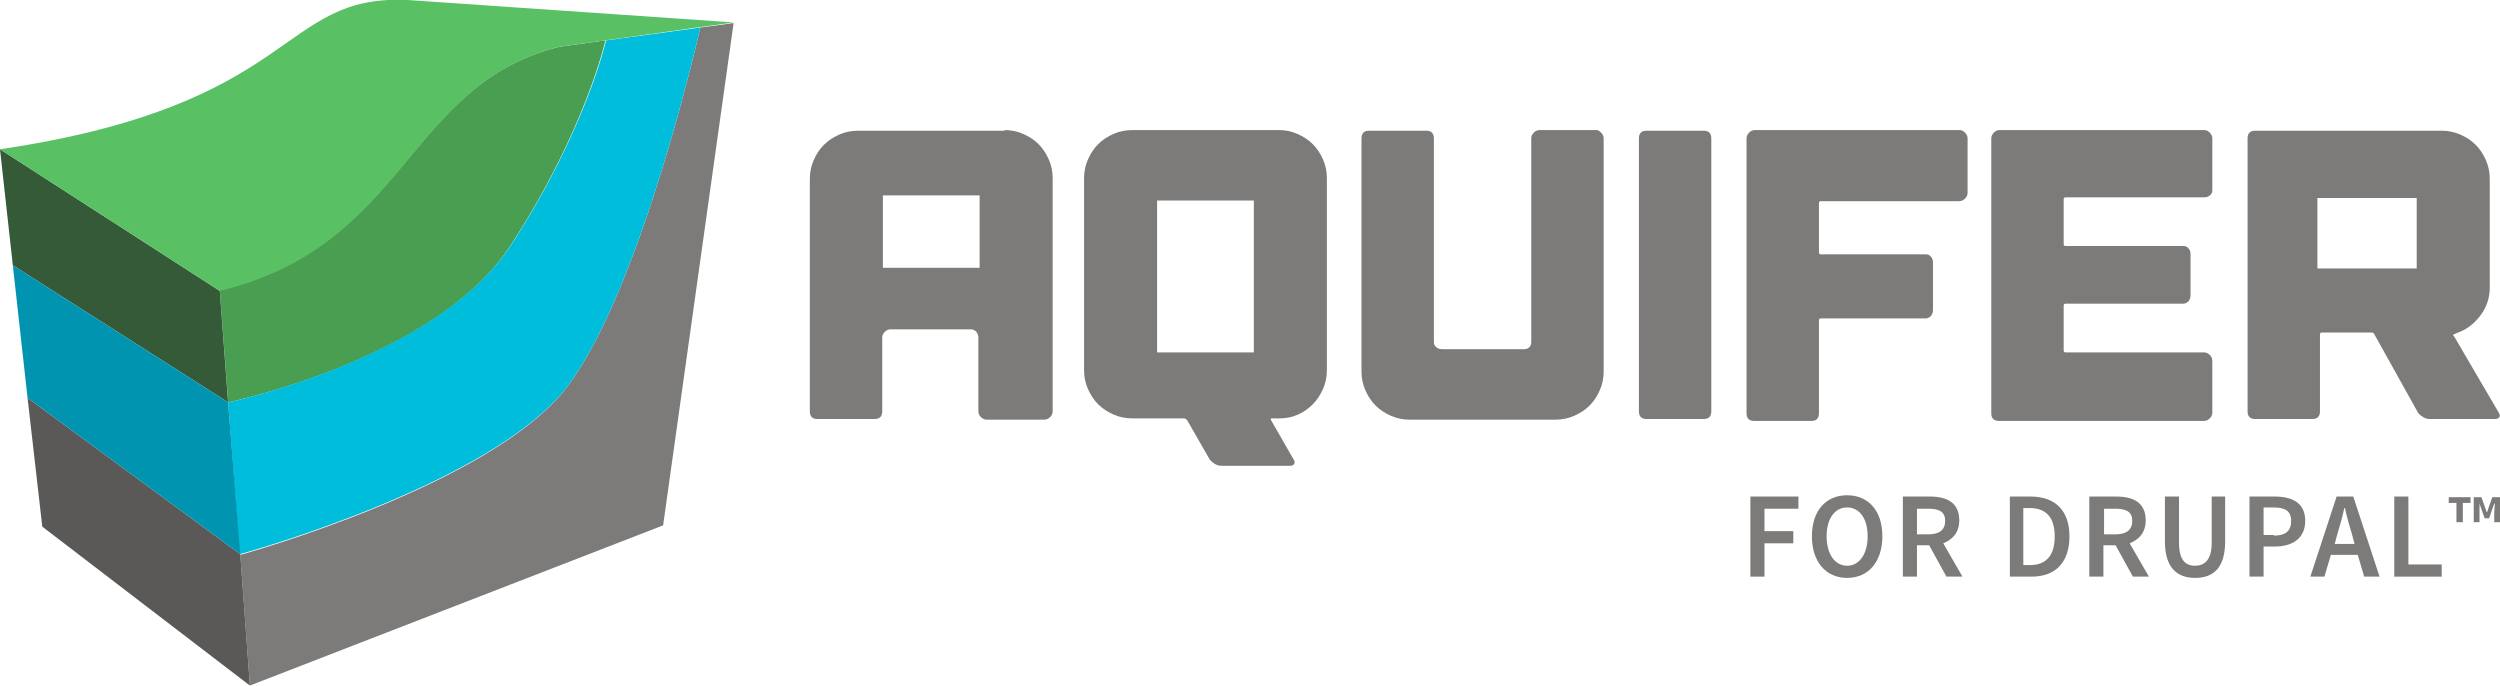
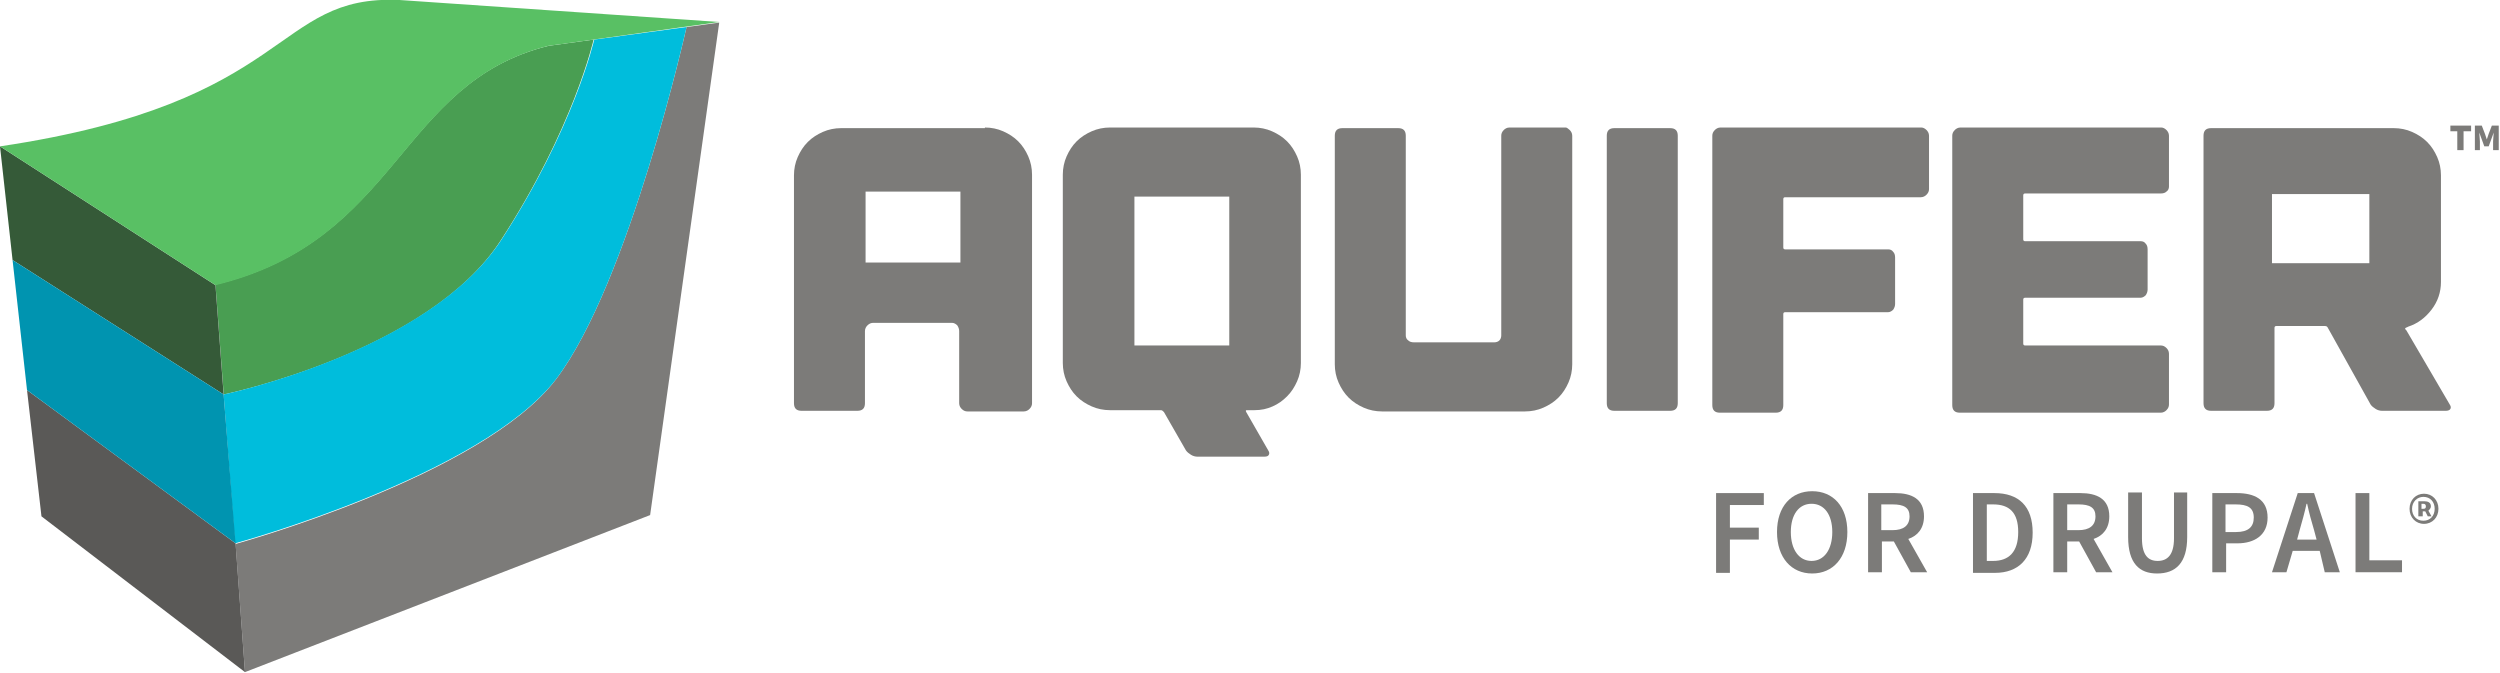
- <svg xmlns="http://www.w3.org/2000/svg" version="1.1" x="0px" y="0px" width="390.2px" height="107px" viewBox="0 0 390.2 107" enable-background="new 0 0 390.2 107" xml:space="preserve">
+ <svg xmlns="http://www.w3.org/2000/svg" version="1.1" x="0px" y="0px" width="398px" height="107px" viewBox="0 0 398 107" enable-background="new 0 0 398 107" xml:space="preserve">
  <g id="For_Drupal">
    <g display="none">
      <g display="inline">
        <path fill="#7C7B79" d="M311.2,73.7h4.9V75h-3.5v2.3h3v1.2h-3v3.4h-1.5V73.7z" />
        <path fill="#7C7B79" d="M317.5,77.8c0-2.6,1.5-4.2,3.6-4.2c2.1,0,3.6,1.6,3.6,4.2c0,2.7-1.5,4.3-3.6,4.3     C319,82.1,317.5,80.4,317.5,77.8z M323.3,77.8c0-1.8-0.8-2.9-2.1-2.9S319,76,319,77.8c0,1.8,0.8,3,2.1,3S323.3,79.6,323.3,77.8z" />
        <path fill="#7C7B79" d="M331.4,81.9l-1.8-3.2h-1.3v3.2h-1.5v-8.2h2.8c1.7,0,3,0.6,3,2.4c0,1.3-0.7,2-1.6,2.3l2,3.4H331.4z      M328.3,77.6h1.2c1.1,0,1.7-0.5,1.7-1.4c0-0.9-0.6-1.3-1.7-1.3h-1.2V77.6z" />
        <path fill="#7C7B79" d="M337.8,73.7h2.2c2.5,0,4,1.4,4,4.1c0,2.7-1.5,4.1-3.9,4.1h-2.3V73.7z M339.9,80.7c1.7,0,2.6-0.9,2.6-3     c0-2-0.9-2.9-2.6-2.9h-0.6v5.8H339.9z" />
        <path fill="#7C7B79" d="M350.6,81.9l-1.8-3.2h-1.3v3.2h-1.5v-8.2h2.8c1.7,0,3,0.6,3,2.4c0,1.3-0.7,2-1.6,2.3l2,3.4H350.6z      M347.6,77.6h1.2c1.1,0,1.7-0.5,1.7-1.4c0-0.9-0.6-1.3-1.7-1.3h-1.2V77.6z" />
        <path fill="#7C7B79" d="M353.9,78.3v-4.6h1.5v4.7c0,1.8,0.7,2.4,1.7,2.4c1,0,1.7-0.6,1.7-2.4v-4.7h1.4v4.6c0,2.7-1.2,3.7-3.1,3.7     C355.1,82.1,353.9,81,353.9,78.3z" />
        <path fill="#7C7B79" d="M362.6,73.7h2.6c1.8,0,3.2,0.6,3.2,2.5c0,1.8-1.4,2.7-3.1,2.7H364v3h-1.5V73.7z M365.1,77.7     c1.2,0,1.8-0.5,1.8-1.5c0-1-0.6-1.4-1.9-1.4h-1v2.9H365.1z" />
        <path fill="#7C7B79" d="M373.7,79.7H371l-0.6,2.2h-1.5l2.7-8.2h1.7l2.7,8.2h-1.5L373.7,79.7z M373.4,78.6l-0.3-1     c-0.3-0.9-0.5-1.8-0.7-2.7h0c-0.2,0.9-0.5,1.8-0.7,2.7l-0.3,1H373.4z" />
        <path fill="#7C7B79" d="M377.5,73.7h1.5v7h3.4v1.2h-4.9V73.7z" />
      </g>
      <g display="inline">
        <path fill="#7C7B79" d="M383.7,74.3h-0.8v-0.6h2.2v0.6h-0.8v2h-0.6V74.3z M385.5,73.8h0.8l0.4,0.9l0.2,0.6h0l0.2-0.6l0.3-0.9h0.8     v2.6h-0.6v-1l0.1-0.9h0l-0.5,1.5h-0.5l-0.5-1.5h0l0.1,0.9v1h-0.6V73.8z" />
      </g>
    </g>
    <g display="none">
      <g display="inline">
        <path fill="#7C7B79" d="M273.2,77.8h7.4v1.8h-5.2v3.4h4.4v1.8h-4.4V90h-2.2V77.8z" />
        <path fill="#7C7B79" d="M282.6,83.8c0-3.9,2.2-6.3,5.4-6.3c3.2,0,5.4,2.3,5.4,6.3c0,4-2.2,6.4-5.4,6.4     C284.8,90.2,282.6,87.8,282.6,83.8z M291.1,83.8c0-2.7-1.2-4.4-3.1-4.4s-3.1,1.7-3.1,4.4c0,2.7,1.2,4.5,3.1,4.5     S291.1,86.6,291.1,83.8z" />
        <path fill="#7C7B79" d="M303.1,90l-2.6-4.8h-1.9V90h-2.2V77.8h4.1c2.5,0,4.5,0.9,4.5,3.6c0,1.9-1,3-2.4,3.5l2.9,5.1H303.1z      M298.6,83.5h1.7c1.7,0,2.6-0.7,2.6-2.1c0-1.4-0.9-1.9-2.6-1.9h-1.7V83.5z" />
        <path fill="#7C7B79" d="M312.7,77.8h3.3c3.7,0,5.9,2,5.9,6c0,4-2.2,6.1-5.8,6.1h-3.4V77.8z M315.8,88.2c2.5,0,3.9-1.4,3.9-4.4     c0-3-1.4-4.3-3.9-4.3h-1v8.7H315.8z" />
        <path fill="#7C7B79" d="M331.6,90l-2.6-4.8h-1.9V90H325V77.8h4.1c2.5,0,4.5,0.9,4.5,3.6c0,1.9-1,3-2.4,3.5l2.9,5.1H331.6z      M327.2,83.5h1.7c1.7,0,2.6-0.7,2.6-2.1c0-1.4-0.9-1.9-2.6-1.9h-1.7V83.5z" />
        <path fill="#7C7B79" d="M336.5,84.6v-6.8h2.2v7c0,2.6,1,3.5,2.5,3.5c1.5,0,2.5-0.9,2.5-3.5v-7h2.1v6.8c0,4-1.8,5.6-4.6,5.6     C338.3,90.2,336.5,88.6,336.5,84.6z" />
        <path fill="#7C7B79" d="M349.4,77.8h3.8c2.7,0,4.7,0.9,4.7,3.8c0,2.7-2,3.9-4.6,3.9h-1.8V90h-2.2V77.8z M353.2,83.8     c1.8,0,2.7-0.7,2.7-2.2c0-1.5-1-2-2.8-2h-1.5v4.2H353.2z" />
        <path fill="#7C7B79" d="M366,86.7h-4.1l-1,3.3h-2.2l4-12.2h2.5l4,12.2h-2.3L366,86.7z M365.5,85l-0.4-1.5c-0.4-1.3-0.7-2.7-1.1-4     h-0.1c-0.3,1.4-0.7,2.7-1.1,4l-0.4,1.5H365.5z" />
        <path fill="#7C7B79" d="M371.5,77.8h2.2v10.4h5.1V90h-7.2V77.8z" />
      </g>
      <g display="inline">
        <path fill="#7C7B79" d="M381,78.7h-1.2v-0.9h3.3v0.9h-1.2v3h-1V78.7z M383.6,77.8h1.1l0.5,1.3l0.3,0.9h0l0.3-0.9l0.5-1.3h1.1v3.9     h-0.9v-1.4l0.1-1.4h0l-0.8,2.2h-0.7l-0.8-2.2h0l0.1,1.4v1.4h-0.9V77.8z" />
      </g>
    </g>
    <g id="outline">
      <g>
-         <path fill="#7C7B79" d="M273.2,77.5h7.5v1.9h-5.3v3.5h4.5v1.9h-4.5V90h-2.2V77.5z" />
-         <path fill="#7C7B79" d="M282.8,83.7c0-4,2.2-6.4,5.5-6.4c3.3,0,5.5,2.4,5.5,6.4c0,4-2.2,6.5-5.5,6.5     C285,90.2,282.8,87.7,282.8,83.7z M291.5,83.7c0-2.8-1.3-4.5-3.2-4.5s-3.2,1.7-3.2,4.5c0,2.8,1.3,4.6,3.2,4.6     S291.5,86.5,291.5,83.7z" />
-         <path fill="#7C7B79" d="M303.8,90l-2.7-4.9h-1.9V90H297V77.5h4.2c2.6,0,4.6,0.9,4.6,3.7c0,1.9-1,3-2.5,3.6l3,5.2H303.8z      M299.2,83.4h1.8c1.7,0,2.6-0.7,2.6-2.1c0-1.4-0.9-1.9-2.6-1.9h-1.8V83.4z" />
-         <path fill="#7C7B79" d="M313.6,77.5h3.3c3.8,0,6.1,2.1,6.1,6.2c0,4.1-2.2,6.3-5.9,6.3h-3.4V77.5z M316.8,88.2     c2.5,0,3.9-1.4,3.9-4.5c0-3-1.4-4.4-3.9-4.4h-1v8.9H316.8z" />
-         <path fill="#7C7B79" d="M332.9,90l-2.7-4.9h-1.9V90h-2.2V77.5h4.2c2.6,0,4.6,0.9,4.6,3.7c0,1.9-1,3-2.5,3.6l3,5.2H332.9z      M328.4,83.4h1.8c1.7,0,2.6-0.7,2.6-2.1c0-1.4-0.9-1.9-2.6-1.9h-1.8V83.4z" />
-         <path fill="#7C7B79" d="M337.9,84.5v-7h2.2v7.2c0,2.7,1,3.6,2.5,3.6c1.5,0,2.6-0.9,2.6-3.6v-7.2h2.1v7c0,4.1-1.8,5.7-4.7,5.7     C339.8,90.2,337.9,88.6,337.9,84.5z" />
-         <path fill="#7C7B79" d="M351.1,77.5h3.9c2.8,0,4.8,1,4.8,3.8c0,2.8-2.1,4-4.7,4h-1.8V90h-2.2V77.5z M354.9,83.6     c1.8,0,2.7-0.7,2.7-2.3c0-1.6-1-2.1-2.8-2.1h-1.5v4.3H354.9z" />
-         <path fill="#7C7B79" d="M368,86.6h-4.2l-1,3.4h-2.2l4.1-12.5h2.6l4.1,12.5H369L368,86.6z M367.5,84.9l-0.4-1.5     c-0.4-1.3-0.8-2.7-1.1-4.1h-0.1c-0.3,1.4-0.7,2.8-1.1,4.1l-0.4,1.5H367.5z" />
-         <path fill="#7C7B79" d="M373.7,77.5h2.2v10.6h5.2V90h-7.4V77.5z" />
-       </g>
-       <g>
-         <path fill="#7C7B79" d="M383.4,78.5h-1.2v-0.9h3.4v0.9h-1.2v3h-1V78.5z M386.1,77.6h1.2l0.5,1.4l0.3,0.9h0.1l0.3-0.9l0.5-1.4h1.2     v3.9h-0.9V80l0.1-1.4h-0.1l-0.8,2.3h-0.7l-0.8-2.3h0L387,80v1.5h-0.9V77.6z" />
+         <path fill="#7C7B79" d="M273.2,78.5h7.6v1.9h-5.4v3.6h4.6v1.9h-4.6v5.3h-2.2V78.5z" />
+         <path fill="#7C7B79" d="M282.9,84.7c0-4.1,2.3-6.5,5.6-6.5c3.3,0,5.6,2.4,5.6,6.5c0,4.1-2.3,6.6-5.6,6.6     C285.2,91.3,282.9,88.8,282.9,84.7z M291.7,84.7c0-2.8-1.3-4.5-3.3-4.5s-3.3,1.7-3.3,4.5c0,2.8,1.3,4.6,3.3,4.6     S291.7,87.5,291.7,84.7z" />
+         <path fill="#7C7B79" d="M304.2,91.1l-2.7-4.9h-1.9v4.9h-2.2V78.5h4.3c2.6,0,4.6,0.9,4.6,3.7c0,1.9-1,3.1-2.5,3.6l3,5.3H304.2z      M299.5,84.4h1.8c1.7,0,2.7-0.7,2.7-2.2c0-1.4-0.9-1.9-2.7-1.9h-1.8V84.4z" />
+         <path fill="#7C7B79" d="M314.1,78.5h3.4c3.9,0,6.1,2.1,6.1,6.3c0,4.2-2.3,6.4-6,6.4h-3.5V78.5z M317.3,89.3c2.5,0,4-1.4,4-4.6     c0-3.1-1.4-4.4-4-4.4h-1v9H317.3z" />
+         <path fill="#7C7B79" d="M333.7,91.1l-2.7-4.9h-1.9v4.9h-2.2V78.5h4.3c2.6,0,4.6,0.9,4.6,3.7c0,1.9-1,3.1-2.5,3.6l3,5.3H333.7z      M329.1,84.4h1.8c1.7,0,2.7-0.7,2.7-2.2c0-1.4-0.9-1.9-2.7-1.9h-1.8V84.4z" />
+         <path fill="#7C7B79" d="M338.8,85.5v-7.1h2.2v7.3c0,2.7,1,3.6,2.5,3.6c1.5,0,2.6-0.9,2.6-3.6v-7.3h2.1v7.1c0,4.1-1.8,5.8-4.8,5.8     C340.6,91.3,338.8,89.7,338.8,85.5z" />
+         <path fill="#7C7B79" d="M352.1,78.5h4c2.8,0,4.9,1,4.9,3.9c0,2.8-2.1,4.1-4.8,4.1h-1.8v4.6h-2.2V78.5z M356,84.7     c1.9,0,2.8-0.8,2.8-2.3c0-1.6-1-2.1-2.9-2.1h-1.6v4.4H356z" />
+         <path fill="#7C7B79" d="M369.3,87.7H365l-1,3.4h-2.3l4.1-12.6h2.6l4.1,12.6h-2.4L369.3,87.7z M368.8,85.9l-0.4-1.5     c-0.4-1.3-0.8-2.8-1.1-4.2h-0.1c-0.3,1.4-0.7,2.8-1.1,4.2l-0.4,1.5H368.8z" />
+         <path fill="#7C7B79" d="M375,78.5h2.2v10.7h5.2v1.9H375V78.5z" />
      </g>
    </g>
+     <g>
+       <path fill="#7C7B79" d="M383.6,81c0-1.4,1-2.4,2.3-2.4c1.3,0,2.3,1,2.3,2.4c0,1.4-1,2.4-2.3,2.4C384.6,83.4,383.6,82.4,383.6,81z     M387.6,81c0-1.1-0.7-1.9-1.8-1.9c-1,0-1.8,0.8-1.8,1.9c0,1.1,0.7,1.9,1.8,1.9C386.9,82.9,387.6,82.1,387.6,81z M385,79.8h1    c0.5,0,1,0.2,1,0.8c0,0.3-0.2,0.5-0.4,0.7l0.5,0.9h-0.6l-0.4-0.8h-0.4v0.8H385V79.8z M385.8,81c0.3,0,0.4-0.1,0.4-0.4    c0-0.2-0.1-0.4-0.4-0.4h-0.3V81H385.8z" />
+     </g>
  </g>
-   <g id="Layer_1">
-     <g display="none">
-       <path display="inline" fill="#7C7B79" d="M157.4,18.7c1.1,0,2.2,0.2,3.2,0.7c1,0.4,1.9,1,2.6,1.7c0.7,0.7,1.3,1.6,1.7,2.6    c0.4,1,0.7,2.1,0.7,3.2v39.4c0,0.4-0.1,0.7-0.4,0.9c-0.3,0.3-0.6,0.4-0.9,0.4h-9.7c-0.4,0-0.7-0.1-0.9-0.4    c-0.3-0.3-0.4-0.6-0.4-0.9V53.7c0-0.4-0.1-0.7-0.3-0.9c-0.2-0.3-0.5-0.4-0.9-0.4h-13.8c-0.4,0-0.7,0.1-0.9,0.4    c-0.3,0.3-0.4,0.6-0.4,0.9v12.5c0,0.9-0.4,1.3-1.3,1.3h-9.6c-0.9,0-1.3-0.4-1.3-1.3V26.8c0-1.1,0.2-2.2,0.6-3.2    c0.4-1,1-1.9,1.7-2.6c0.7-0.7,1.6-1.3,2.6-1.7c1-0.4,2.1-0.7,3.2-0.7H157.4z M153.2,41.9V29.6h-16.4v12.3H153.2z" />
-       <path display="inline" fill="#7C7B79" d="M207.2,18.7c1.1,0,2.2,0.2,3.2,0.7c1,0.4,1.9,1,2.6,1.7c0.7,0.7,1.3,1.6,1.7,2.6    c0.4,1,0.7,2.1,0.7,3.2v32.6c0,1.1-0.2,2.2-0.6,3.1c-0.4,1-1,1.8-1.7,2.6c-0.7,0.7-1.6,1.3-2.5,1.7c-1,0.4-2,0.7-3.1,0.7h-1.3    c-0.2,0-0.2,0.1-0.1,0.3l3.8,6.6c0.2,0.3,0.2,0.6,0.1,0.8c-0.1,0.2-0.4,0.3-0.7,0.3h-11.6c-0.4,0-0.7-0.1-1.1-0.3    c-0.4-0.2-0.7-0.5-0.8-0.8l-3.8-6.6c-0.2-0.2-0.3-0.3-0.5-0.3h-8.8c-1.1,0-2.2-0.2-3.2-0.6c-1-0.4-1.9-1-2.6-1.7    c-0.7-0.7-1.3-1.6-1.7-2.6c-0.4-1-0.6-2.1-0.6-3.2V26.8c0-1.1,0.2-2.2,0.6-3.2c0.4-1,1-1.9,1.7-2.6c0.7-0.7,1.6-1.3,2.6-1.7    c1-0.4,2.1-0.7,3.2-0.7H207.2z M186.6,56.2H203V30.5h-16.4V56.2z" />
-       <path display="inline" fill="#7C7B79" d="M265.1,19c0.3,0.3,0.4,0.6,0.4,0.9v39.4c0,1.1-0.2,2.2-0.7,3.2c-0.4,1-1,1.9-1.7,2.6    c-0.7,0.7-1.6,1.3-2.6,1.7s-2.1,0.6-3.2,0.6h-24.7c-1.1,0-2.2-0.2-3.2-0.6c-1-0.4-1.9-1-2.6-1.7c-0.7-0.7-1.3-1.6-1.7-2.6    c-0.4-1-0.6-2.1-0.6-3.2V20c0-0.9,0.4-1.3,1.3-1.3h9.6c0.9,0,1.3,0.4,1.3,1.3v34.4c0,0.4,0.1,0.7,0.4,0.9c0.3,0.2,0.6,0.3,0.9,0.3    h13.8c0.4,0,0.7-0.1,0.9-0.3c0.2-0.2,0.3-0.5,0.3-0.9V20c0-0.4,0.1-0.7,0.4-0.9c0.3-0.3,0.6-0.4,0.9-0.4h9.7    C264.5,18.7,264.8,18.8,265.1,19z" />
-       <path display="inline" fill="#7C7B79" d="M287.1,66.2c0,0.9-0.4,1.3-1.3,1.3h-9.6c-0.9,0-1.3-0.4-1.3-1.3V20    c0-0.9,0.4-1.3,1.3-1.3h9.6c0.9,0,1.3,0.4,1.3,1.3V66.2z" />
-       <path display="inline" fill="#7C7B79" d="M333.3,19c0.3,0.3,0.4,0.6,0.4,0.9v9.2c0,0.4-0.1,0.7-0.4,0.9c-0.3,0.3-0.6,0.4-0.9,0.4    H309c-0.2,0-0.3,0.1-0.3,0.3v8.3c0,0.2,0.1,0.3,0.3,0.3h17.7c0.4,0,0.7,0.1,0.9,0.4c0.2,0.3,0.3,0.6,0.3,0.9v8    c0,0.4-0.1,0.7-0.3,0.9c-0.2,0.3-0.5,0.4-0.9,0.4H309c-0.2,0-0.3,0.1-0.3,0.3v15.7c0,0.9-0.4,1.3-1.3,1.3h-9.6    c-0.9,0-1.3-0.4-1.3-1.3V20c0-0.4,0.1-0.7,0.4-0.9c0.3-0.3,0.6-0.4,0.9-0.4h34.7C332.8,18.7,333.1,18.8,333.3,19z" />
-       <path display="inline" fill="#7C7B79" d="M378.1,19c0.3,0.3,0.4,0.6,0.4,0.9v4v2.1v2.7c0,0.4-0.1,0.7-0.4,0.9    c-0.3,0.2-0.6,0.3-0.9,0.3h-5h-14.5h-3.9c-0.2,0-0.3,0.1-0.3,0.3V38c0,0.2,0.1,0.3,0.3,0.3h20c0.4,0,0.7,0.1,0.9,0.4    c0.2,0.3,0.3,0.6,0.3,0.9v7c0,0.4-0.1,0.7-0.3,0.9c-0.2,0.3-0.5,0.4-0.9,0.4h-20c-0.2,0-0.3,0.1-0.3,0.3v3.4v0.1v4.1    c0,0.2,0.1,0.3,0.3,0.3h2.9h15.8h4.7c0.4,0,0.7,0.1,0.9,0.4c0.3,0.3,0.4,0.6,0.4,0.9v2.8v3.6v2.3c0,0.4-0.1,0.7-0.4,0.9    c-0.3,0.3-0.6,0.4-0.9,0.4h-4h-26.6h-4.2c-0.9,0-1.3-0.4-1.3-1.3v-2.4V23.3V20c0-0.4,0.1-0.7,0.4-0.9c0.3-0.3,0.6-0.4,0.9-0.4h5.1    h27.4h2.2C377.5,18.7,377.8,18.8,378.1,19z" />
-       <path display="inline" fill="#7C7B79" d="M430.3,66.5c0.2,0.3,0.2,0.6,0.1,0.8s-0.4,0.3-0.8,0.3h-11.1c-0.4,0-0.7-0.1-1.1-0.3    s-0.7-0.5-0.8-0.8l-7.4-13.3c-0.1-0.2-0.3-0.3-0.5-0.3h-8.3c-0.2,0-0.3,0.1-0.3,0.3v13c0,0.9-0.4,1.3-1.3,1.3H389    c-0.9,0-1.3-0.4-1.3-1.3V20c0-0.9,0.4-1.3,1.3-1.3h31.6c1.1,0,2.2,0.2,3.2,0.7c1,0.4,1.9,1,2.6,1.7c0.7,0.7,1.3,1.6,1.7,2.6    c0.4,1,0.7,2.1,0.7,3.2v18.4c0,1.8-0.5,3.4-1.6,4.8c-1,1.4-2.4,2.4-4,2.9L423,53c-0.3,0.1-0.4,0.2-0.2,0.4l0.1,0.1L430.3,66.5z     M416.4,30.1h-16.8v11.9h16.8V30.1z" />
-     </g>
-     <g display="none">
-       <path display="inline" fill="#7C7B79" d="M157.4,18.7c1.1,0,2.2,0.2,3.2,0.7c1,0.4,1.9,1,2.6,1.7c0.7,0.7,1.3,1.6,1.7,2.6    c0.4,1,0.7,2.1,0.7,3.2v39.4c0,0.4-0.1,0.7-0.4,0.9c-0.3,0.3-0.6,0.4-0.9,0.4h-9.7c-0.4,0-0.7-0.1-0.9-0.4    c-0.3-0.3-0.4-0.6-0.4-0.9V53.7c0-0.4-0.1-0.7-0.3-0.9c-0.2-0.3-0.5-0.4-0.9-0.4h-13.8c-0.4,0-0.7,0.1-0.9,0.4    c-0.3,0.3-0.4,0.6-0.4,0.9v12.5c0,0.9-0.4,1.3-1.3,1.3h-9.6c-0.9,0-1.3-0.4-1.3-1.3V26.8c0-1.1,0.2-2.2,0.6-3.2    c0.4-1,1-1.9,1.7-2.6c0.7-0.7,1.6-1.3,2.6-1.7c1-0.4,2.1-0.7,3.2-0.7H157.4z M153.2,41.9V29.6h-16.4v12.3H153.2z" />
-       <path display="inline" fill="#7C7B79" d="M207.2,18.7c1.1,0,2.2,0.2,3.2,0.7c1,0.4,1.9,1,2.6,1.7c0.7,0.7,1.3,1.6,1.7,2.6    c0.4,1,0.7,2.1,0.7,3.2v32.6c0,1.1-0.2,2.2-0.6,3.1c-0.4,1-1,1.8-1.7,2.6c-0.7,0.7-1.6,1.3-2.5,1.7c-1,0.4-2,0.7-3.1,0.7h-1.3    c-0.2,0-0.2,0.1-0.1,0.3l3.8,6.6c0.2,0.3,0.2,0.6,0.1,0.8c-0.1,0.2-0.4,0.3-0.7,0.3h-11.6c-0.4,0-0.7-0.1-1.1-0.3    c-0.4-0.2-0.7-0.5-0.8-0.8l-3.8-6.6c-0.2-0.2-0.3-0.3-0.5-0.3h-8.8c-1.1,0-2.2-0.2-3.2-0.6c-1-0.4-1.9-1-2.6-1.7    c-0.7-0.7-1.3-1.6-1.7-2.6c-0.4-1-0.6-2.1-0.6-3.2V26.8c0-1.1,0.2-2.2,0.6-3.2c0.4-1,1-1.9,1.7-2.6c0.7-0.7,1.6-1.3,2.6-1.7    c1-0.4,2.1-0.7,3.2-0.7H207.2z M186.6,56.2H203V30.5h-16.4V56.2z" />
-       <path display="inline" fill="#7C7B79" d="M265.1,19c0.3,0.3,0.4,0.6,0.4,0.9v39.4c0,1.1-0.2,2.2-0.7,3.2c-0.4,1-1,1.9-1.7,2.6    c-0.7,0.7-1.6,1.3-2.6,1.7s-2.1,0.6-3.2,0.6h-24.7c-1.1,0-2.2-0.2-3.2-0.6c-1-0.4-1.9-1-2.6-1.7c-0.7-0.7-1.3-1.6-1.7-2.6    c-0.4-1-0.6-2.1-0.6-3.2V20c0-0.9,0.4-1.3,1.3-1.3h9.6c0.9,0,1.3,0.4,1.3,1.3v34.4c0,0.4,0.1,0.7,0.4,0.9c0.3,0.2,0.6,0.3,0.9,0.3    h13.8c0.4,0,0.7-0.1,0.9-0.3c0.2-0.2,0.3-0.5,0.3-0.9V20c0-0.4,0.1-0.7,0.4-0.9c0.3-0.3,0.6-0.4,0.9-0.4h9.7    C264.5,18.7,264.8,18.8,265.1,19z" />
-       <path display="inline" fill="#7C7B79" d="M287.1,66.2c0,0.9-0.4,1.3-1.3,1.3h-9.6c-0.9,0-1.3-0.4-1.3-1.3V20    c0-0.9,0.4-1.3,1.3-1.3h9.6c0.9,0,1.3,0.4,1.3,1.3V66.2z" />
-       <path display="inline" fill="#7C7B79" d="M333.3,19c0.3,0.3,0.4,0.6,0.4,0.9v9.2c0,0.4-0.1,0.7-0.4,0.9c-0.3,0.3-0.6,0.4-0.9,0.4    H309c-0.2,0-0.3,0.1-0.3,0.3v8.3c0,0.2,0.1,0.3,0.3,0.3h17.7c0.4,0,0.7,0.1,0.9,0.4c0.2,0.3,0.3,0.6,0.3,0.9v8    c0,0.4-0.1,0.7-0.3,0.9c-0.2,0.3-0.5,0.4-0.9,0.4H309c-0.2,0-0.3,0.1-0.3,0.3v15.7c0,0.9-0.4,1.3-1.3,1.3h-9.6    c-0.9,0-1.3-0.4-1.3-1.3V20c0-0.4,0.1-0.7,0.4-0.9c0.3-0.3,0.6-0.4,0.9-0.4h34.7C332.8,18.7,333.1,18.8,333.3,19z" />
-       <path display="inline" fill="#7C7B79" d="M378.1,19c0.3,0.3,0.4,0.6,0.4,0.9v4v2.1v2.7c0,0.4-0.1,0.7-0.4,0.9    c-0.3,0.2-0.6,0.3-0.9,0.3h-5h-14.5h-3.9c-0.2,0-0.3,0.1-0.3,0.3V38c0,0.2,0.1,0.3,0.3,0.3h20c0.4,0,0.7,0.1,0.9,0.4    c0.2,0.3,0.3,0.6,0.3,0.9v7c0,0.4-0.1,0.7-0.3,0.9c-0.2,0.3-0.5,0.4-0.9,0.4h-20c-0.2,0-0.3,0.1-0.3,0.3v3.4v0.1v4.1    c0,0.2,0.1,0.3,0.3,0.3h2.9h15.8h4.7c0.4,0,0.7,0.1,0.9,0.4c0.3,0.3,0.4,0.6,0.4,0.9v2.8v3.6v2.3c0,0.4-0.1,0.7-0.4,0.9    c-0.3,0.3-0.6,0.4-0.9,0.4h-4h-26.6h-4.2c-0.9,0-1.3-0.4-1.3-1.3v-2.4V23.3V20c0-0.4,0.1-0.7,0.4-0.9c0.3-0.3,0.6-0.4,0.9-0.4h5.1    h27.4h2.2C377.5,18.7,377.8,18.8,378.1,19z" />
-       <path display="inline" fill="#7C7B79" d="M430.3,66.5c0.2,0.3,0.2,0.6,0.1,0.8s-0.4,0.3-0.8,0.3h-11.1c-0.4,0-0.7-0.1-1.1-0.3    s-0.7-0.5-0.8-0.8l-7.4-13.3c-0.1-0.2-0.3-0.3-0.5-0.3h-8.3c-0.2,0-0.3,0.1-0.3,0.3v13c0,0.9-0.4,1.3-1.3,1.3H389    c-0.9,0-1.3-0.4-1.3-1.3V20c0-0.9,0.4-1.3,1.3-1.3h31.6c1.1,0,2.2,0.2,3.2,0.7c1,0.4,1.9,1,2.6,1.7c0.7,0.7,1.3,1.6,1.7,2.6    c0.4,1,0.7,2.1,0.7,3.2v18.4c0,1.8-0.5,3.4-1.6,4.8c-1,1.4-2.4,2.4-4,2.9L423,53c-0.3,0.1-0.4,0.2-0.2,0.4l0.1,0.1L430.3,66.5z     M416.4,30.1h-16.8v11.9h16.8V30.1z" />
-     </g>
-     <g display="none">
-       <path display="inline" fill="#7C7B79" d="M170.9,22.4c1.4,0,2.6,0.3,3.9,0.8c1.2,0.5,2.3,1.2,3.1,2.1c0.9,0.9,1.6,1.9,2.1,3.1    c0.5,1.2,0.8,2.5,0.8,3.9V80c0,0.5-0.2,0.8-0.5,1.1c-0.3,0.3-0.7,0.5-1.1,0.5h-11.8c-0.5,0-0.8-0.2-1.1-0.5    c-0.3-0.3-0.5-0.7-0.5-1.1V64.9c0-0.5-0.1-0.8-0.4-1.1c-0.3-0.3-0.6-0.5-1.1-0.5h-16.8c-0.5,0-0.8,0.2-1.1,0.5    c-0.3,0.3-0.5,0.7-0.5,1.1V80c0,1.1-0.5,1.6-1.6,1.6h-11.7c-1.1,0-1.6-0.5-1.6-1.6V32.3c0-1.4,0.3-2.6,0.8-3.9    c0.5-1.2,1.2-2.3,2.1-3.1c0.9-0.9,2-1.6,3.2-2.1c1.2-0.5,2.5-0.8,3.9-0.8H170.9z M165.8,50.6V35.7h-19.9v14.9H165.8z" />
-       <path display="inline" fill="#7C7B79" d="M226.9,22.4c1.4,0,2.6,0.3,3.9,0.8c1.2,0.5,2.3,1.2,3.1,2.1c0.9,0.9,1.6,1.9,2.1,3.1    c0.5,1.2,0.8,2.5,0.8,3.9v39.4c0,1.4-0.3,2.6-0.8,3.8s-1.2,2.2-2.1,3.1c-0.9,0.9-1.9,1.6-3,2.1s-2.4,0.8-3.8,0.8h-1.6    c-0.2,0-0.3,0.1-0.2,0.3l4.6,8c0.2,0.4,0.3,0.7,0.1,1c-0.1,0.3-0.4,0.4-0.9,0.4h-14c-0.5,0-0.9-0.1-1.4-0.4c-0.5-0.3-0.8-0.6-1-1    l-4.6-8c-0.2-0.2-0.4-0.3-0.6-0.3h-10.7c-1.4,0-2.6-0.3-3.9-0.8c-1.2-0.5-2.3-1.2-3.2-2.1c-0.9-0.9-1.6-2-2.1-3.2    c-0.5-1.2-0.8-2.5-0.8-3.9V32.3c0-1.4,0.3-2.6,0.8-3.9c0.5-1.2,1.2-2.3,2.1-3.1c0.9-0.9,2-1.6,3.2-2.1c1.2-0.5,2.5-0.8,3.9-0.8    H226.9z M201.9,67.8h19.9V36.8h-19.9V67.8z" />
-       <path display="inline" fill="#7C7B79" d="M292.7,22.8c0.3,0.3,0.5,0.7,0.5,1.1v47.7c0,1.4-0.3,2.6-0.8,3.9    c-0.5,1.2-1.2,2.3-2.1,3.2c-0.9,0.9-1.9,1.6-3.1,2.1c-1.2,0.5-2.5,0.8-3.9,0.8h-30c-1.4,0-2.6-0.3-3.9-0.8    c-1.2-0.5-2.3-1.2-3.2-2.1c-0.9-0.9-1.6-2-2.1-3.2c-0.5-1.2-0.8-2.5-0.8-3.9V24c0-1.1,0.5-1.6,1.6-1.6h11.7c1.1,0,1.6,0.5,1.6,1.6    v41.7c0,0.5,0.2,0.8,0.5,1.1c0.3,0.3,0.7,0.4,1.1,0.4h16.8c0.5,0,0.8-0.1,1.1-0.4c0.3-0.3,0.4-0.6,0.4-1.1V24    c0-0.5,0.2-0.8,0.5-1.1c0.3-0.3,0.7-0.5,1.1-0.5h11.8C292,22.4,292.4,22.5,292.7,22.8z" />
-       <path display="inline" fill="#7C7B79" d="M315,80c0,1.1-0.5,1.6-1.6,1.6h-11.7c-1.1,0-1.6-0.5-1.6-1.6V24c0-1.1,0.5-1.6,1.6-1.6    h11.7c1.1,0,1.6,0.5,1.6,1.6V80z" />
-       <path display="inline" fill="#7C7B79" d="M366.8,22.8c0.3,0.3,0.5,0.7,0.5,1.1v11.2c0,0.5-0.2,0.8-0.5,1.1    c-0.3,0.3-0.7,0.5-1.1,0.5h-28.4c-0.3,0-0.4,0.1-0.4,0.3v10.1c0,0.3,0.1,0.4,0.4,0.4h21.5c0.5,0,0.8,0.2,1.1,0.5    c0.3,0.3,0.4,0.7,0.4,1.1v9.7c0,0.5-0.1,0.8-0.4,1.1c-0.3,0.3-0.6,0.5-1.1,0.5h-21.5c-0.3,0-0.4,0.1-0.4,0.4v19    c0,1.1-0.5,1.6-1.6,1.6h-11.7c-1.1,0-1.6-0.5-1.6-1.6V24c0-0.5,0.2-0.8,0.5-1.1c0.3-0.3,0.7-0.5,1.1-0.5h42.1    C366.1,22.4,366.5,22.5,366.8,22.8z" />
-       <path display="inline" fill="#7C7B79" d="M416.7,22.8c0.3,0.3,0.5,0.7,0.5,1.1v4.8v2.5v3.3c0,0.5-0.2,0.8-0.5,1.1    c-0.3,0.3-0.7,0.4-1.1,0.4h-6h-17.6h-4.7c-0.3,0-0.4,0.1-0.4,0.4v9.2c0,0.2,0.1,0.3,0.4,0.3h24.2c0.5,0,0.8,0.2,1.1,0.5    c0.3,0.3,0.4,0.7,0.4,1.1v8.5c0,0.5-0.1,0.8-0.4,1.1c-0.3,0.3-0.6,0.5-1.1,0.5h-24.2c-0.3,0-0.4,0.1-0.4,0.4v4.1v0.1v4.9    c0,0.3,0.1,0.4,0.4,0.4h3.6h19.1h5.7c0.5,0,0.8,0.2,1.1,0.5c0.3,0.3,0.5,0.7,0.5,1.1v3.4v4.4V80c0,0.5-0.2,0.8-0.5,1.1    c-0.3,0.3-0.7,0.5-1.1,0.5h-4.8h-32.2h-5.1c-1.1,0-1.6-0.5-1.6-1.6v-2.9V28V24c0-0.5,0.2-0.8,0.5-1.1c0.3-0.3,0.7-0.5,1.1-0.5h6.2    h33.2h2.7C416,22.4,416.4,22.5,416.7,22.8z" />
-       <path display="inline" fill="#7C7B79" d="M475.6,80.3c0.2,0.4,0.3,0.7,0.1,1s-0.5,0.4-0.9,0.4h-13.5c-0.5,0-0.9-0.1-1.4-0.4    c-0.5-0.3-0.8-0.6-1-1l-9-16.1c-0.1-0.2-0.3-0.3-0.6-0.3h-10.1c-0.3,0-0.4,0.1-0.4,0.4V80c0,1.1-0.5,1.6-1.6,1.6h-11.7    c-1.1,0-1.6-0.5-1.6-1.6V24c0-1.1,0.5-1.6,1.6-1.6h38.3c1.4,0,2.6,0.3,3.9,0.8c1.2,0.5,2.3,1.2,3.1,2.1c0.9,0.9,1.6,1.9,2.1,3.1    c0.5,1.2,0.8,2.5,0.8,3.9v22.3c0,2.1-0.6,4.1-1.9,5.8c-1.3,1.7-2.9,2.9-4.9,3.5l-0.3,0.1c-0.4,0.1-0.5,0.3-0.3,0.5l0.1,0.2    L475.6,80.3z M458.8,36.2h-20.4v14.4h20.4V36.2z" />
-     </g>
+   <g id="Lockup">
    <g id="type_orig_1_" display="none">
      <path display="inline" fill="#7C7B79" d="M156.8,20.3c1,0,2,0.2,2.9,0.6c0.9,0.4,1.7,0.9,2.4,1.6c0.7,0.7,1.2,1.5,1.6,2.4    c0.4,0.9,0.6,1.9,0.6,2.9v36.4c0,0.3-0.1,0.6-0.4,0.9c-0.2,0.2-0.5,0.4-0.9,0.4h-9c-0.3,0-0.6-0.1-0.9-0.4    c-0.2-0.2-0.4-0.5-0.4-0.9V52.7c0-0.3-0.1-0.6-0.3-0.9c-0.2-0.2-0.5-0.4-0.8-0.4H139c-0.3,0-0.6,0.1-0.9,0.4    c-0.2,0.2-0.4,0.5-0.4,0.9v11.5c0,0.8-0.4,1.2-1.2,1.2h-8.9c-0.8,0-1.2-0.4-1.2-1.2V27.9c0-1,0.2-2,0.6-2.9    c0.4-0.9,0.9-1.7,1.6-2.4c0.7-0.7,1.5-1.2,2.4-1.6c0.9-0.4,1.9-0.6,2.9-0.6H156.8z M152.9,41.8V30.5h-15.1v11.3H152.9z" />
      <path display="inline" fill="#7C7B79" d="M199.6,20.3c1,0,2,0.2,2.9,0.6c0.9,0.4,1.7,0.9,2.4,1.6c0.7,0.7,1.2,1.5,1.6,2.4    c0.4,0.9,0.6,1.9,0.6,2.9v30c0,1-0.2,2-0.6,2.9c-0.4,0.9-0.9,1.7-1.6,2.4c-0.7,0.7-1.4,1.2-2.3,1.6c-0.9,0.4-1.8,0.6-2.9,0.6h-1.2    c-0.2,0-0.2,0.1-0.1,0.3l3.5,6.1c0.2,0.3,0.2,0.5,0.1,0.7c-0.1,0.2-0.3,0.3-0.7,0.3h-10.7c-0.3,0-0.7-0.1-1-0.3    c-0.3-0.2-0.6-0.4-0.8-0.7l-3.5-6.1c-0.2-0.2-0.3-0.3-0.5-0.3h-8.1c-1,0-2-0.2-2.9-0.6c-0.9-0.4-1.7-0.9-2.4-1.6    c-0.7-0.7-1.2-1.5-1.6-2.4c-0.4-0.9-0.6-1.9-0.6-2.9v-30c0-1,0.2-2,0.6-2.9c0.4-0.9,0.9-1.7,1.6-2.4c0.7-0.7,1.5-1.2,2.4-1.6    c0.9-0.4,1.9-0.6,2.9-0.6H199.6z M180.6,55h15.1V31.3h-15.1V55z" />
      <path display="inline" fill="#7C7B79" d="M249.9,20.7c0.2,0.2,0.4,0.5,0.4,0.9v36.4c0,1-0.2,2-0.6,2.9c-0.4,0.9-0.9,1.7-1.6,2.4    c-0.7,0.7-1.5,1.2-2.4,1.6c-0.9,0.4-1.9,0.6-2.9,0.6h-22.8c-1,0-2-0.2-2.9-0.6c-0.9-0.4-1.7-0.9-2.4-1.6c-0.7-0.7-1.2-1.5-1.6-2.4    c-0.4-0.9-0.6-1.9-0.6-2.9V21.6c0-0.8,0.4-1.2,1.2-1.2h8.9c0.8,0,1.2,0.4,1.2,1.2v31.8c0,0.3,0.1,0.6,0.4,0.8    c0.2,0.2,0.5,0.3,0.9,0.3h12.8c0.3,0,0.6-0.1,0.8-0.3c0.2-0.2,0.3-0.5,0.3-0.8V21.6c0-0.3,0.1-0.6,0.4-0.9    c0.2-0.2,0.5-0.4,0.9-0.4h9C249.4,20.3,249.7,20.5,249.9,20.7z" />
      <path display="inline" fill="#7C7B79" d="M267.1,64.2c0,0.8-0.4,1.2-1.2,1.2H257c-0.8,0-1.2-0.4-1.2-1.2V21.6    c0-0.8,0.4-1.2,1.2-1.2h8.9c0.8,0,1.2,0.4,1.2,1.2V64.2z" />
      <path display="inline" fill="#7C7B79" d="M306.7,20.7c0.2,0.2,0.4,0.5,0.4,0.9v8.5c0,0.3-0.1,0.6-0.4,0.9    c-0.2,0.2-0.5,0.4-0.9,0.4h-21.6c-0.2,0-0.3,0.1-0.3,0.3v7.7c0,0.2,0.1,0.3,0.3,0.3h16.4c0.3,0,0.6,0.1,0.8,0.4    c0.2,0.2,0.3,0.5,0.3,0.9v7.4c0,0.3-0.1,0.6-0.3,0.9c-0.2,0.2-0.5,0.4-0.8,0.4h-16.4c-0.2,0-0.3,0.1-0.3,0.3v14.5    c0,0.8-0.4,1.2-1.2,1.2h-8.9c-0.8,0-1.2-0.4-1.2-1.2V21.6c0-0.3,0.1-0.6,0.4-0.9c0.2-0.2,0.5-0.4,0.9-0.4h32    C306.2,20.3,306.5,20.5,306.7,20.7z" />
      <path display="inline" fill="#7C7B79" d="M344.9,20.7c0.2,0.2,0.4,0.5,0.4,0.9v3.7v1.9v2.5c0,0.3-0.1,0.6-0.4,0.8    c-0.2,0.2-0.5,0.3-0.9,0.3h-4.6h-13.4h-3.6c-0.2,0-0.3,0.1-0.3,0.3v7c0,0.2,0.1,0.3,0.3,0.3h18.4c0.3,0,0.6,0.1,0.8,0.4    c0.2,0.2,0.3,0.5,0.3,0.9v6.4c0,0.3-0.1,0.6-0.3,0.9c-0.2,0.2-0.5,0.4-0.8,0.4h-18.4c-0.2,0-0.3,0.1-0.3,0.3v3.2v0.1v3.7    c0,0.2,0.1,0.3,0.3,0.3h2.7h14.6h4.3c0.3,0,0.6,0.1,0.9,0.4c0.2,0.2,0.4,0.5,0.4,0.9v2.6v3.4v2.1c0,0.3-0.1,0.6-0.4,0.9    c-0.2,0.2-0.5,0.4-0.9,0.4h-3.7h-24.5H312c-0.8,0-1.2-0.4-1.2-1.2v-2.2V24.7v-3.1c0-0.3,0.1-0.6,0.4-0.9c0.2-0.2,0.5-0.4,0.9-0.4    h4.7H342h2.1C344.4,20.3,344.7,20.5,344.9,20.7z" />
      <path display="inline" fill="#7C7B79" d="M390,64.4c0.2,0.3,0.2,0.5,0.1,0.7s-0.4,0.3-0.7,0.3h-10.2c-0.3,0-0.7-0.1-1-0.3    c-0.3-0.2-0.6-0.4-0.8-0.7l-6.8-12.2c-0.1-0.2-0.2-0.3-0.5-0.3h-7.7c-0.2,0-0.3,0.1-0.3,0.3v12c0,0.8-0.4,1.2-1.2,1.2h-8.9    c-0.8,0-1.2-0.4-1.2-1.2V21.6c0-0.8,0.4-1.2,1.2-1.2h29.1c1,0,2,0.2,2.9,0.6c0.9,0.4,1.7,0.9,2.4,1.6c0.7,0.7,1.2,1.5,1.6,2.4    c0.4,0.9,0.6,1.9,0.6,2.9v17c0,1.6-0.5,3.1-1.5,4.4c-1,1.3-2.2,2.2-3.7,2.7l-0.2,0.1c-0.3,0.1-0.4,0.2-0.2,0.4l0.1,0.1L390,64.4z     M377.2,30.9h-15.5v11h15.5V30.9z" />
+     </g>
+     <g>
+       <path fill="#7C7B79" d="M391.3,20.9h-1.2V20h3.3v0.9h-1.2v3h-1V20.9z M394,20h1.1l0.5,1.3l0.3,0.9h0l0.3-0.9l0.5-1.3h1.1v3.9h-0.9    v-1.4l0.1-1.4h0l-0.8,2.2h-0.7l-0.8-2.2h0l0.1,1.4v1.4H394V20z" />
    </g>
    <g>
      <path fill="#7C7B79" d="M156.8,20.3c1,0,2,0.2,2.9,0.6c0.9,0.4,1.7,0.9,2.4,1.6c0.7,0.7,1.2,1.5,1.6,2.4c0.4,0.9,0.6,1.9,0.6,2.9    v36.4c0,0.3-0.1,0.6-0.4,0.9c-0.2,0.2-0.5,0.4-0.9,0.4h-9c-0.3,0-0.6-0.1-0.9-0.4c-0.2-0.2-0.4-0.5-0.4-0.9V52.7    c0-0.3-0.1-0.6-0.3-0.9c-0.2-0.2-0.5-0.4-0.8-0.4H139c-0.3,0-0.6,0.1-0.9,0.4c-0.2,0.2-0.4,0.5-0.4,0.9v11.5    c0,0.8-0.4,1.2-1.2,1.2h-8.9c-0.8,0-1.2-0.4-1.2-1.2V27.9c0-1,0.2-2,0.6-2.9c0.4-0.9,0.9-1.7,1.6-2.4c0.7-0.7,1.5-1.2,2.4-1.6    c0.9-0.4,1.9-0.6,2.9-0.6H156.8z M152.9,41.8V30.5h-15.1v11.3H152.9z" />
      <path fill="#7C7B79" d="M199.6,20.3c1,0,2,0.2,2.9,0.6c0.9,0.4,1.7,0.9,2.4,1.6c0.7,0.7,1.2,1.5,1.6,2.4c0.4,0.9,0.6,1.9,0.6,2.9    v30c0,1-0.2,2-0.6,2.9c-0.4,0.9-0.9,1.7-1.6,2.4c-0.7,0.7-1.4,1.2-2.3,1.6c-0.9,0.4-1.8,0.6-2.9,0.6h-1.2c-0.2,0-0.2,0.1-0.1,0.3    l3.5,6.1c0.2,0.3,0.2,0.5,0.1,0.7c-0.1,0.2-0.3,0.3-0.7,0.3h-10.7c-0.3,0-0.7-0.1-1-0.3c-0.3-0.2-0.6-0.4-0.8-0.7l-3.5-6.1    c-0.2-0.2-0.3-0.3-0.5-0.3h-8.1c-1,0-2-0.2-2.9-0.6c-0.9-0.4-1.7-0.9-2.4-1.6c-0.7-0.7-1.2-1.5-1.6-2.4c-0.4-0.9-0.6-1.9-0.6-2.9    v-30c0-1,0.2-2,0.6-2.9c0.4-0.9,0.9-1.7,1.6-2.4c0.7-0.7,1.5-1.2,2.4-1.6c0.9-0.4,1.9-0.6,2.9-0.6H199.6z M180.6,55h15.1V31.3    h-15.1V55z" />
      <path fill="#7C7B79" d="M249.9,20.7c0.2,0.2,0.4,0.5,0.4,0.9v36.4c0,1-0.2,2-0.6,2.9c-0.4,0.9-0.9,1.7-1.6,2.4    c-0.7,0.7-1.5,1.2-2.4,1.6c-0.9,0.4-1.9,0.6-2.9,0.6h-22.8c-1,0-2-0.2-2.9-0.6c-0.9-0.4-1.7-0.9-2.4-1.6c-0.7-0.7-1.2-1.5-1.6-2.4    c-0.4-0.9-0.6-1.9-0.6-2.9V21.6c0-0.8,0.4-1.2,1.2-1.2h8.9c0.8,0,1.2,0.4,1.2,1.2v31.8c0,0.3,0.1,0.6,0.4,0.8    c0.2,0.2,0.5,0.3,0.9,0.3h12.8c0.3,0,0.6-0.1,0.8-0.3c0.2-0.2,0.3-0.5,0.3-0.8V21.6c0-0.3,0.1-0.6,0.4-0.9    c0.2-0.2,0.5-0.4,0.9-0.4h9C249.4,20.3,249.7,20.5,249.9,20.7z" />
      <path fill="#7C7B79" d="M267.1,64.2c0,0.8-0.4,1.2-1.2,1.2H257c-0.8,0-1.2-0.4-1.2-1.2V21.6c0-0.8,0.4-1.2,1.2-1.2h8.9    c0.8,0,1.2,0.4,1.2,1.2V64.2z" />
      <path fill="#7C7B79" d="M306.7,20.7c0.2,0.2,0.4,0.5,0.4,0.9v8.5c0,0.3-0.1,0.6-0.4,0.9c-0.2,0.2-0.5,0.4-0.9,0.4h-21.6    c-0.2,0-0.3,0.1-0.3,0.3v7.7c0,0.2,0.1,0.3,0.3,0.3h16.4c0.3,0,0.6,0.1,0.8,0.4c0.2,0.2,0.3,0.5,0.3,0.9v7.4    c0,0.3-0.1,0.6-0.3,0.9c-0.2,0.2-0.5,0.4-0.8,0.4h-16.4c-0.2,0-0.3,0.1-0.3,0.3v14.5c0,0.8-0.4,1.2-1.2,1.2h-8.9    c-0.8,0-1.2-0.4-1.2-1.2V21.6c0-0.3,0.1-0.6,0.4-0.9c0.2-0.2,0.5-0.4,0.9-0.4h32C306.2,20.3,306.5,20.5,306.7,20.7z" />
      <path fill="#7C7B79" d="M344.9,20.7c0.2,0.2,0.4,0.5,0.4,0.9v3.7v1.9v2.5c0,0.3-0.1,0.6-0.4,0.8c-0.2,0.2-0.5,0.3-0.9,0.3h-4.6    h-13.4h-3.6c-0.2,0-0.3,0.1-0.3,0.3v7c0,0.2,0.1,0.3,0.3,0.3h18.4c0.3,0,0.6,0.1,0.8,0.4c0.2,0.2,0.3,0.5,0.3,0.9v6.4    c0,0.3-0.1,0.6-0.3,0.9c-0.2,0.2-0.5,0.4-0.8,0.4h-18.4c-0.2,0-0.3,0.1-0.3,0.3v3.2v0.1v3.7c0,0.2,0.1,0.3,0.3,0.3h2.7h14.6h4.3    c0.3,0,0.6,0.1,0.9,0.4c0.2,0.2,0.4,0.5,0.4,0.9v2.6v3.4v2.1c0,0.3-0.1,0.6-0.4,0.9c-0.2,0.2-0.5,0.4-0.9,0.4h-3.7h-24.5H312    c-0.8,0-1.2-0.4-1.2-1.2v-2.2V24.7v-3.1c0-0.3,0.1-0.6,0.4-0.9c0.2-0.2,0.5-0.4,0.9-0.4h4.7H342h2.1    C344.4,20.3,344.7,20.5,344.9,20.7z" />
      <path fill="#7C7B79" d="M390,64.4c0.2,0.3,0.2,0.5,0.1,0.7s-0.4,0.3-0.7,0.3h-10.2c-0.3,0-0.7-0.1-1-0.3c-0.3-0.2-0.6-0.4-0.8-0.7    l-6.8-12.2c-0.1-0.2-0.2-0.3-0.5-0.3h-7.7c-0.2,0-0.3,0.1-0.3,0.3v12c0,0.8-0.4,1.2-1.2,1.2h-8.9c-0.8,0-1.2-0.4-1.2-1.2V21.6    c0-0.8,0.4-1.2,1.2-1.2h29.1c1,0,2,0.2,2.9,0.6c0.9,0.4,1.7,0.9,2.4,1.6c0.7,0.7,1.2,1.5,1.6,2.4c0.4,0.9,0.6,1.9,0.6,2.9v17    c0,1.6-0.5,3.1-1.5,4.4c-1,1.3-2.2,2.2-3.7,2.7l-0.2,0.1c-0.3,0.1-0.4,0.2-0.2,0.4l0.1,0.1L390,64.4z M377.2,30.9h-15.5v11h15.5    V30.9z" />
    </g>
    <g>
      <g id="right">
        <path fill="#7C7B79" d="M109.3,4.3c0,0-9.1,40.7-20.8,56.1c-11.7,15.4-51,26.2-51,26.2L39,107l64.5-25l11-78.4L109.3,4.3z" />
        <path fill="#499E52" d="M79.7,38.3C91.3,20.5,94.5,6.3,94.5,6.3l3.6-0.5L87.3,7.3c-23.9,5.9-23.7,30.9-53,38l1.4,18.6l-0.1-1.1     C35.6,62.8,68.2,56.1,79.7,38.3z" />
        <path fill="#00BDDC" d="M88.5,60.4C100.2,45,109.3,4.3,109.3,4.3l-14.7,2c0,0-3.2,14.1-14.8,31.9S35.6,62.8,35.6,62.8l1.8,23.7     C37.5,86.5,76.7,75.7,88.5,60.4z" />
      </g>
      <g id="left">
        <polygon fill="#5A5957" points="37.5,86.5 4.3,62.1 6.6,82.2 39,107    " />
        <polygon fill="#355A38" points="34.3,45.4 0,23.3 2,41.4 35.6,62.8    " />
        <polygon fill="#0094B0" points="35.6,62.8 2,41.4 4.3,62.1 37.5,86.5    " />
      </g>
      <path id="top" fill="#59C064" d="M34.3,45.4L0,23.3C47.1,16.3,43.3-0.9,63.6,0l50.9,3.5L87.3,7.3C63.4,13.3,63.6,38.3,34.3,45.4z" />
    </g>
+     <g>
+ 	</g>
+     <g>
+ 	</g>
+     <g>
+ 	</g>
+     <g>
+ 	</g>
+     <g>
+ 	</g>
+     <g>
+ 	</g>
+     <g>
+ 	</g>
+     <g>
+ 	</g>
+     <g>
+ 	</g>
+     <g>
+ 	</g>
+     <g>
+ 	</g>
+     <g>
+ 	</g>
+     <g>
+ 	</g>
+     <g>
+ 	</g>
+     <g>
+ 	</g>
  </g>
-   <g id="spacers" display="none">
-     <rect x="114.7" y="66" display="inline" fill="#CC00B0" width="16.6" height="16.6" />
-     <rect x="110" y="34.7" display="inline" fill="#CC00B0" width="16.6" height="16.6" />
-     <rect x="114.7" y="3.6" display="inline" fill="#CC00B0" width="16.6" height="16.6" />
-     <rect x="114.7" y="90.5" display="inline" fill="#CC00B0" width="16.6" height="16.6" />
-   </g>
-   <g id="guides" display="none">
- </g>
</svg>
